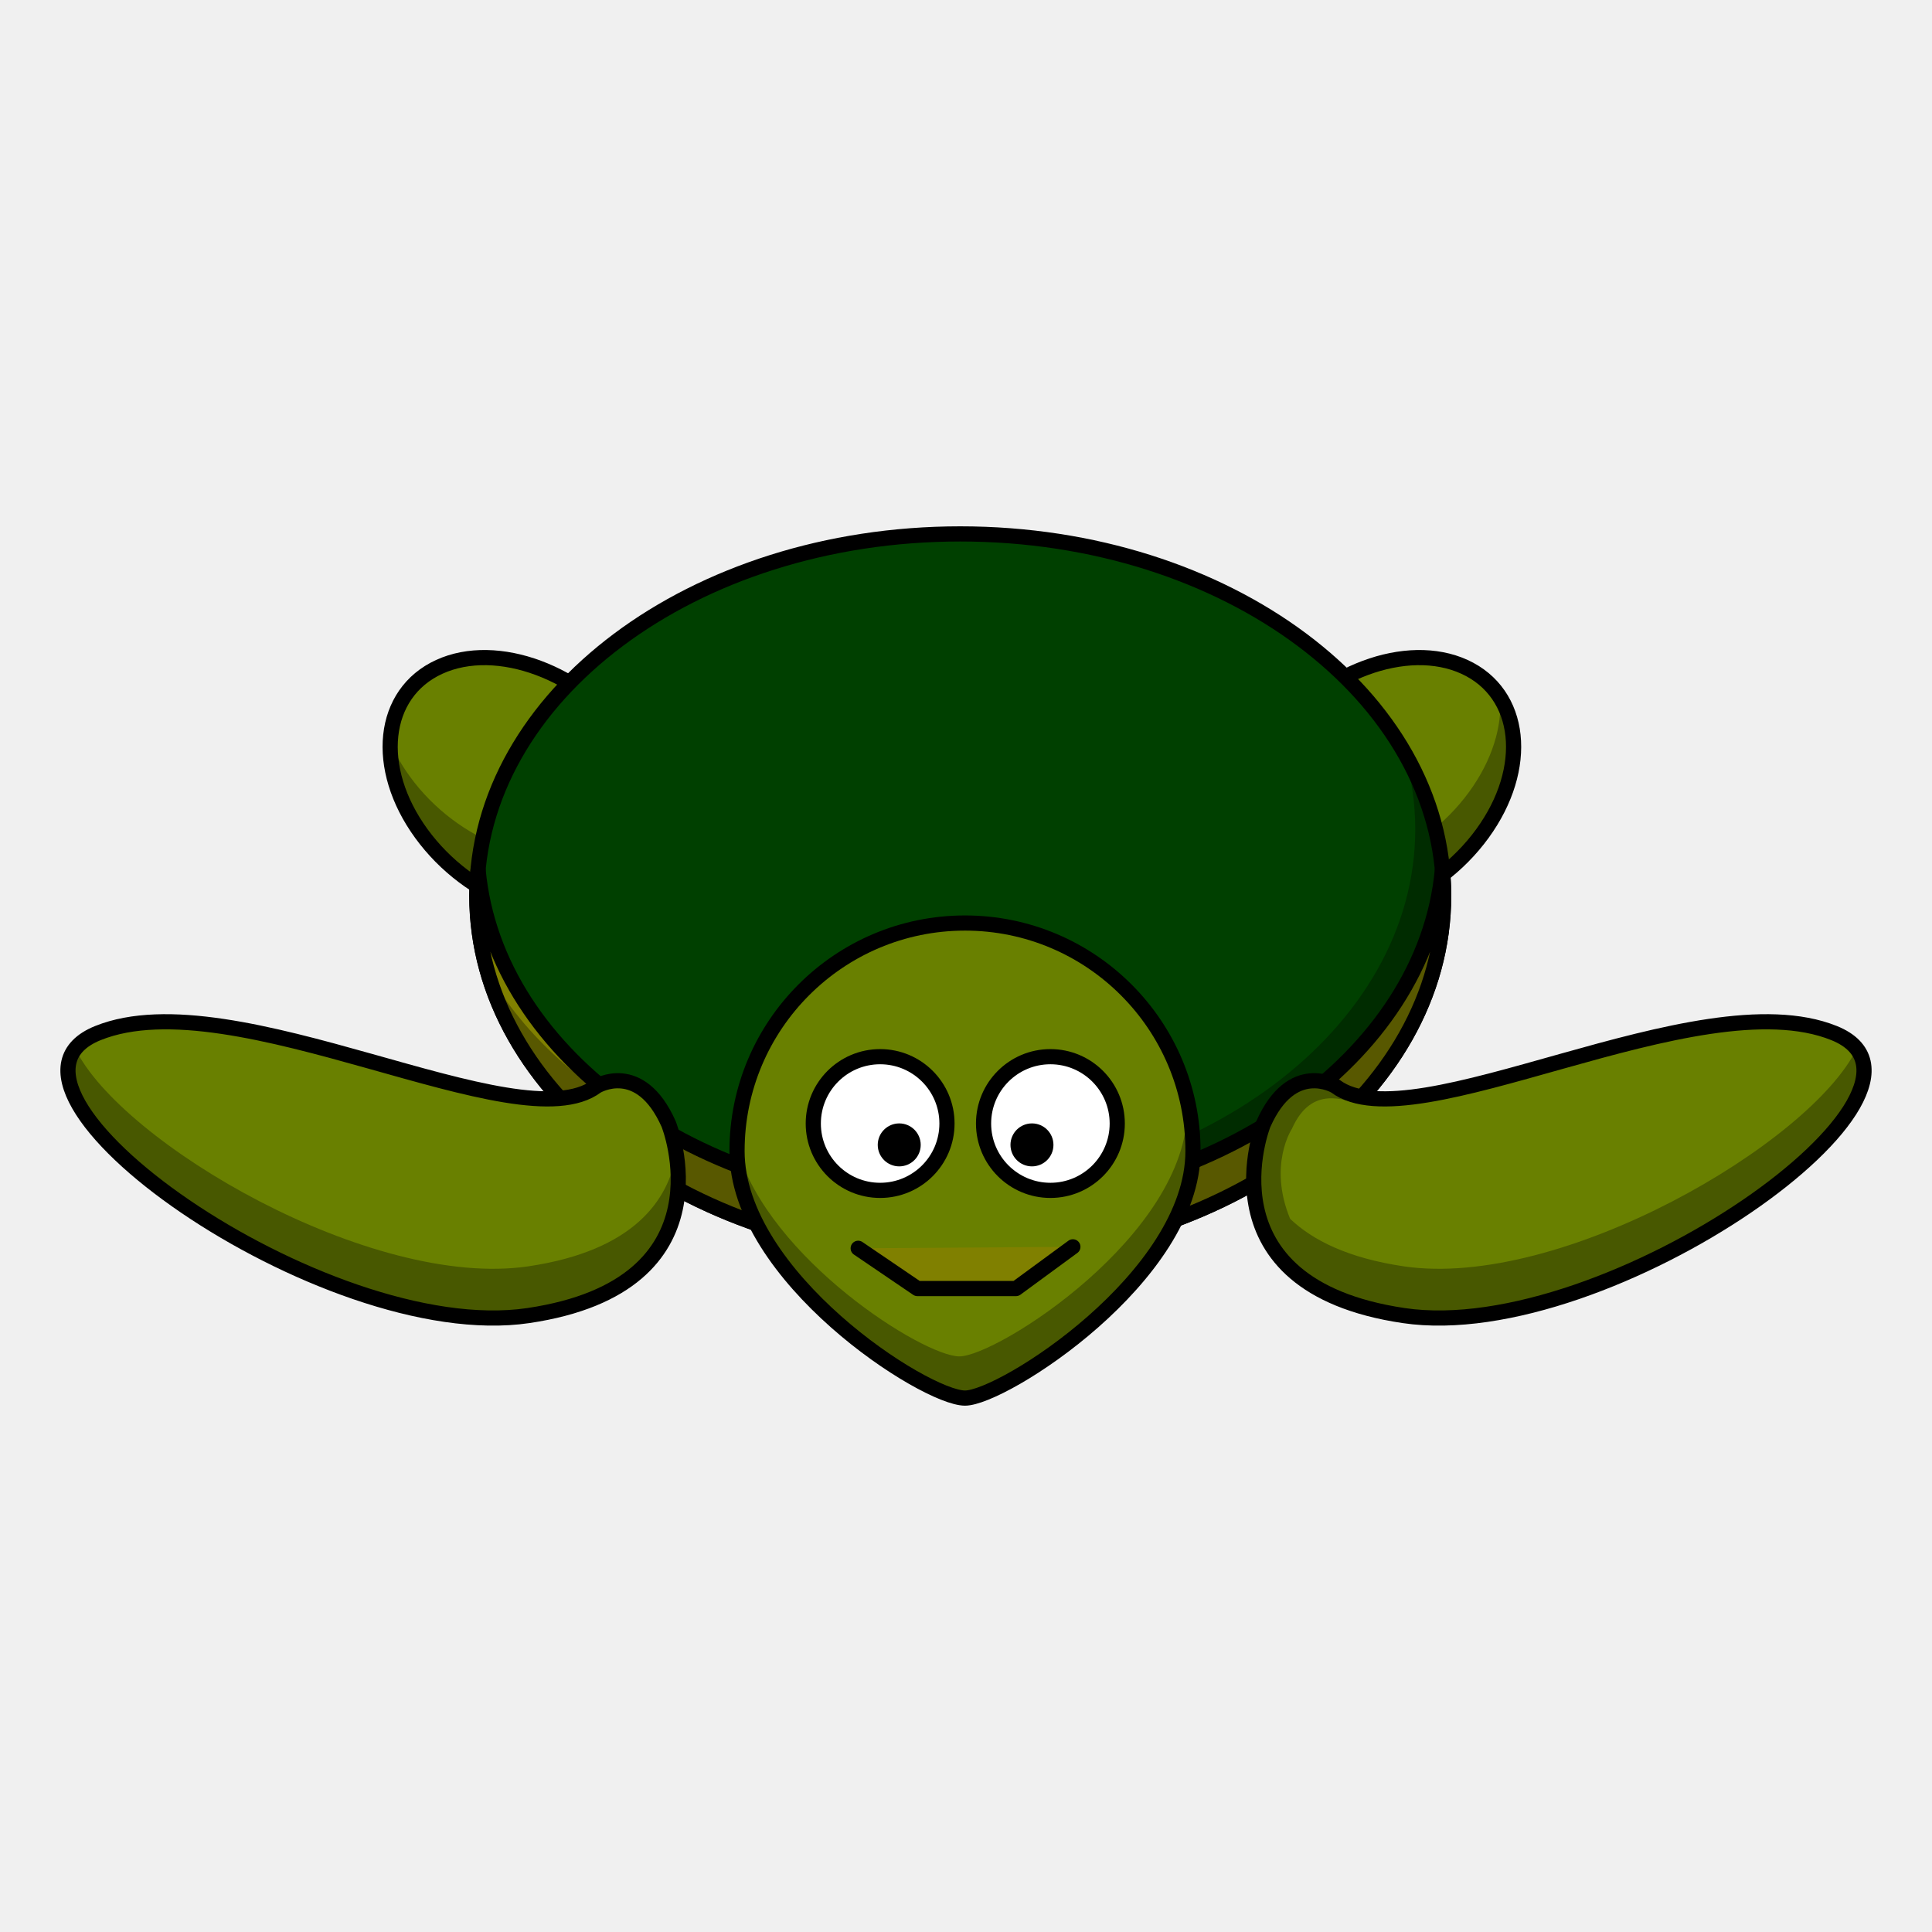
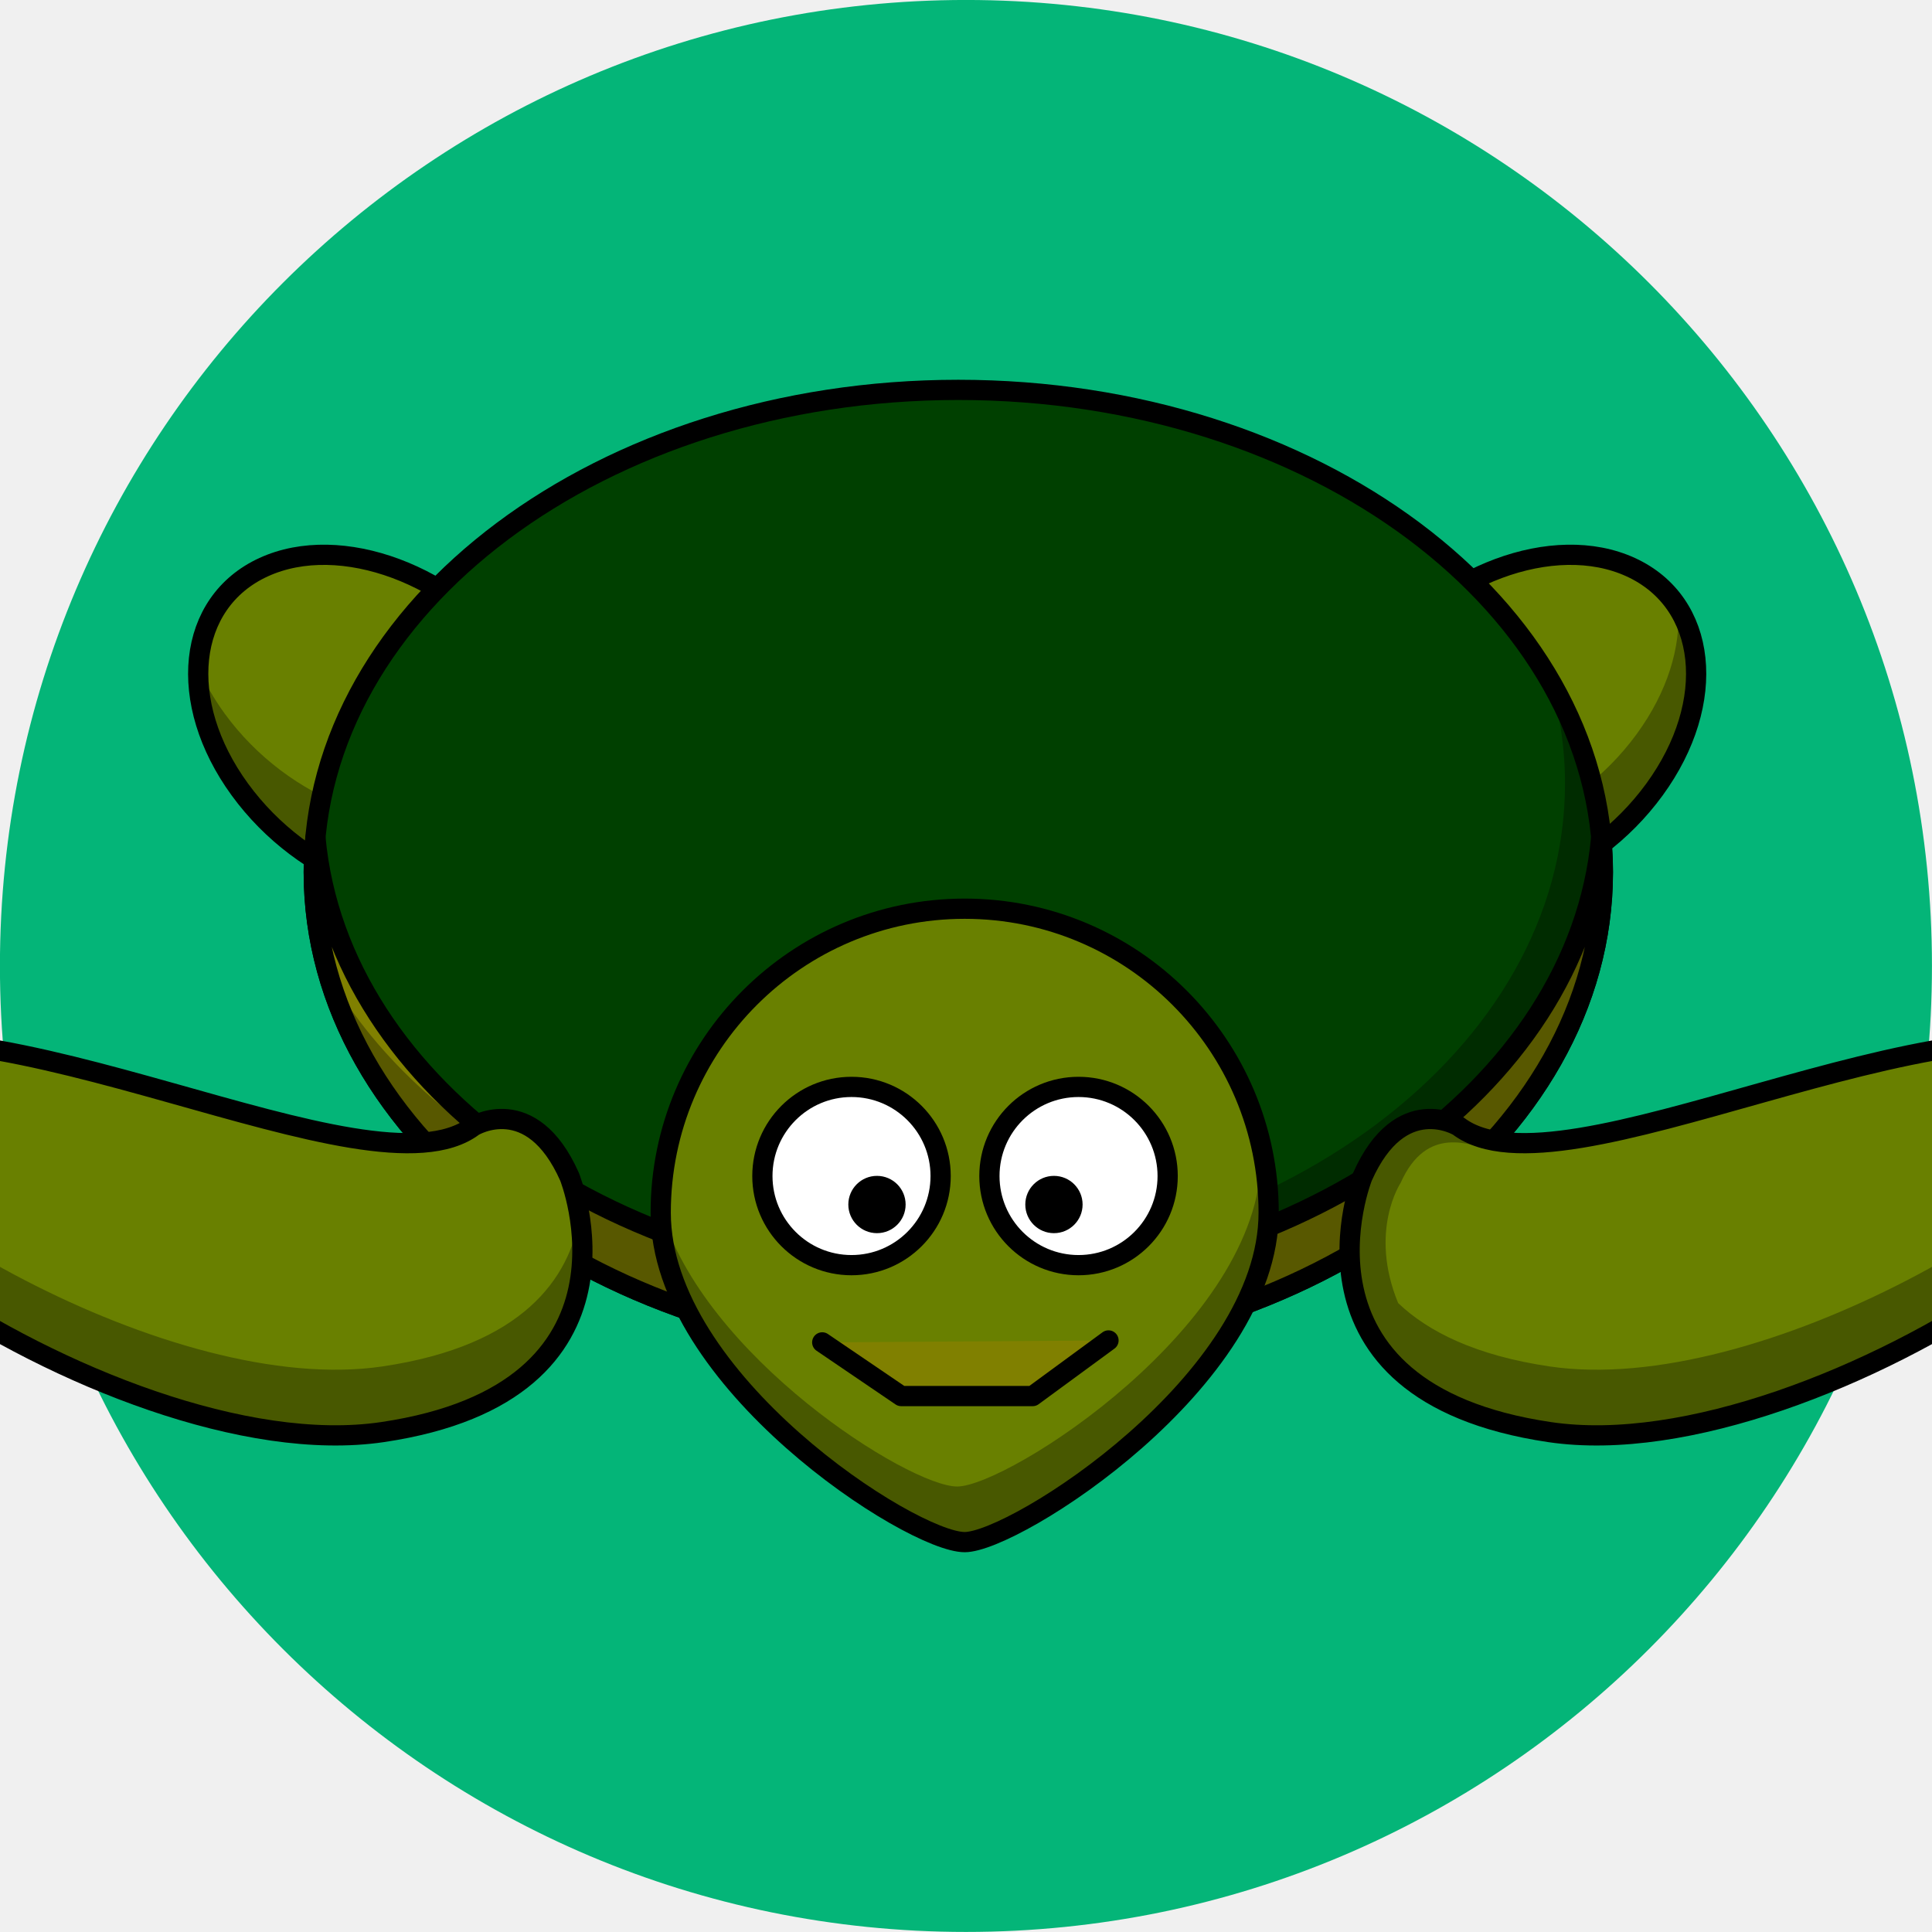
<svg xmlns="http://www.w3.org/2000/svg" width="64px" height="64px" id="svg2985" version="1.1">
  <defs id="defs2987">
    <clipPath clipPathUnits="userSpaceOnUse" id="clipPath4380">
      <g transform="matrix(0.1256194,0,0,0.1256194,2,17.43526)" id="g4382">
        <path d="m 364.775,97.373 c 0,52.673 -57.074,95.373 -127.478,95.373 -70.404,0 -127.478,-42.7 -127.478,-95.373 C 109.819,44.7 166.893,2 237.297,2 307.701,2 364.775,44.7 364.775,97.373 z" id="path4386" stroke-miterlimit="4" style="fill:#004000;fill-rule:nonzero;stroke:#000000;stroke-width:4;stroke-linecap:round;stroke-linejoin:round;stroke-miterlimit:4" />
      </g>
    </clipPath>
  </defs>
  <g id="layer1">
-     <g id="g4388">
+     <path style="fill:#04b578;fill-opacity:1;stroke:none" id="path3194" d="m 26.741,18.359 a 10.671,10.285 0 1 1 -21.342,0 10.671,10.285 0 1 1 21.342,0 z" transform="matrix(2.998814,0,0,3.11127,-16.19277,-25.12127)" />
+     <g id="g4388" transform="matrix(1.333333,0,0,1.333333,-10.66667,-10.66667)">
      <g transform="matrix(0.1256194,0,0,0.1256194,2,17.43526)" id="g3152">
        <path d="m 374.995,81.022 c -12.603,17.314 -35.147,25.706 -50.352,18.743 -15.205,-6.963 -17.315,-26.644 -4.712,-43.958 12.603,-17.314 35.146,-25.706 50.352,-18.743 15.205,6.963 17.315,26.644 4.712,43.958 z" id="imagebot_27" stroke-miterlimit="4" style="fill:#698000;fill-rule:nonzero;stroke:#000000;stroke-width:4;stroke-linecap:round;stroke-linejoin:round;stroke-miterlimit:4" />
      </g>
      <g transform="matrix(0.1256194,0,0,0.1256194,2,17.43526)" id="g3157">
        <path d="m 379.662,45.109 c 0.558,7.74 -2.104,16.592 -8.156,24.906 -12.597,17.305 -35.178,25.709 -50.375,18.75 -4.075,-1.866 -7.182,-4.657 -9.344,-8.062 0.595,8.383 4.938,15.442 12.844,19.062 15.197,6.959 37.778,-1.445 50.375,-18.75 9.217,-12.663 10.553,-26.611 4.656,-35.906 z" id="imagebot_26" stroke-miterlimit="4" style="fill:#000000;fill-opacity:0.314;fill-rule:nonzero;stroke-width:4;stroke-linecap:round;stroke-linejoin:round;stroke-miterlimit:4" />
      </g>
      <g transform="matrix(0.1256194,0,0,0.1256194,2,17.43526)" id="g3162">
        <path d="m 95.192,81.022 c 12.603,17.314 35.147,25.706 50.352,18.743 15.205,-6.963 17.315,-26.644 4.712,-43.958 C 137.652,38.492 115.109,30.101 99.904,37.064 84.698,44.027 82.589,63.708 95.192,81.022 z" id="imagebot_25" stroke-miterlimit="4" style="fill:#698000;fill-rule:nonzero;stroke:#000000;stroke-width:4;stroke-linecap:round;stroke-linejoin:round;stroke-miterlimit:4" />
      </g>
      <g transform="matrix(0.1256194,0,0,0.1256194,2,17.43526)" id="g3167">
        <path d="m 87.005,56.952 c -0.313,7.535 2.355,16.05 8.188,24.062 12.597,17.305 35.146,25.709 50.344,18.75 12.582,-5.762 16.183,-20.239 9.906,-34.875 -0.363,8.739 -4.745,16.138 -12.906,19.875 -15.197,6.959 -37.747,-1.445 -50.344,-18.75 -2.168,-2.979 -3.882,-6.019 -5.188,-9.062 z" id="imagebot_24" stroke-miterlimit="4" style="fill:#000000;fill-opacity:0.314;fill-rule:nonzero;stroke-width:4;stroke-linecap:round;stroke-linejoin:round;stroke-miterlimit:4" />
      </g>
      <g transform="matrix(0.1256194,0,0,0.1256194,2,17.43526)" id="g3172">
        <path d="m 364.775,97.373 c 0,52.673 -57.074,95.373 -127.478,95.373 -70.404,0 -127.478,-42.7 -127.478,-95.373 C 109.819,44.7 166.893,2 237.297,2 307.701,2 364.775,44.7 364.775,97.373 z" id="imagebot_23" stroke-miterlimit="4" style="fill:#004000;fill-rule:nonzero;stroke:#000000;stroke-width:4;stroke-linecap:round;stroke-linejoin:round;stroke-miterlimit:4" />
      </g>
      <g transform="matrix(0.1256194,0,0,0.1256194,2,17.43526)" id="g3177">
        <path d="m 110.156,90.625 c -0.208,2.229 -0.344,4.481 -0.344,6.75 0,52.673 57.065,95.375 127.469,95.375 70.404,0 127.5,-42.702 127.5,-95.375 0,-2.269 -0.135,-4.521 -0.344,-6.75 -4.628,49.524 -59.785,88.625 -127.156,88.625 -67.371,-2e-5 -122.497,-39.101 -127.125,-88.625 z" id="imagebot_22" stroke-miterlimit="4" style="fill:#808000;fill-rule:nonzero;stroke:#000000;stroke-width:4;stroke-linecap:round;stroke-linejoin:round;stroke-miterlimit:4" />
      </g>
      <g transform="matrix(0.1256194,0,0,0.1256194,2,17.43526)" id="g3182">
        <path d="m 354.38,59.64 c 1.886,6.523 2.906,13.275 2.906,20.219 0,52.646 -57.132,95.375 -127.5,95.375 -52.451,1e-5 -97.504,-23.734 -117.063,-57.625 12.422,42.929 63.482,75.125 124.563,75.125 70.368,0 127.5,-42.729 127.5,-95.375 0,-13.405 -3.725,-26.142 -10.406,-37.719 z" id="imagebot_21" stroke-miterlimit="4" style="fill:#000000;fill-opacity:0.314;fill-rule:nonzero;stroke-width:4;stroke-linecap:round;stroke-linejoin:round;stroke-miterlimit:4" />
      </g>
      <g transform="matrix(0.1256194,0,0,0.1256194,2,17.43526)" id="g3187">
        <path d="m 336.224,147.627 c 20.5,15.5 95.5,-28.5 131.5,-14 36,14.5 -59.5,82.5 -113.5,74.5 -54,-8 -37,-50.5 -37,-50.5 7.554,-16.997 19,-10 19,-10 z" id="imagebot_20" stroke-miterlimit="4" style="fill:#698000;fill-rule:evenodd;stroke:#000000;stroke-width:4;stroke-miterlimit:4" />
      </g>
      <g transform="matrix(0.1256194,0,0,0.1256194,2,17.43526)" id="g3222">
        <path d="m 473.693,137.765 c -12.081,24.848 -78.005,63.518 -119.469,57.375 -14.586,-2.161 -23.978,-6.851 -29.938,-12.531 -5.861,-14.242 0.482,-23.752 0.482,-23.752 5.208,-11.717 14.042,-7.433 17.924,-6.498 l 0,-1.969 c -2.521,-0.523 -4.7,-1.413 -6.469,-2.75 0,0 -2.184,-1.354 -5.281,-1.438 -0.249,-0.007 -0.49,-0.011 -0.75,0 -3.9,0.165 -8.985,2.474 -12.969,11.438 0,0 -1.258,3.177 -2,7.938 -0.059,0.376 -0.105,0.761 -0.156,1.156 -0.058,0.447 -0.11,0.874 -0.156,1.344 -0.087,0.88 -0.155,1.802 -0.188,2.75 -0.016,0.462 -0.031,0.931 -0.031,1.406 1.5e-4,0.495 0.012,0.992 0.031,1.5 0.016,0.408 0.033,0.804 0.062,1.219 0.077,1.107 0.216,2.23 0.406,3.375 0.062,0.375 0.111,0.748 0.188,1.125 0.044,0.221 0.107,0.434 0.156,0.656 0.083,0.371 0.184,0.753 0.281,1.125 0.057,0.219 0.126,0.437 0.188,0.656 0.061,0.216 0.121,0.44 0.188,0.656 0.054,0.178 0.098,0.354 0.156,0.531 0.127,0.389 0.262,0.767 0.406,1.156 0.231,0.625 0.471,1.253 0.75,1.875 0.285,0.636 0.599,1.245 0.938,1.875 0.323,0.602 0.687,1.218 1.062,1.812 0.037,0.058 0.056,0.129 0.094,0.188 0.293,0.456 0.612,0.894 0.938,1.344 0.122,0.168 0.249,0.333 0.375,0.5 0.404,0.535 0.828,1.07 1.281,1.594 0.51,0.588 1.05,1.148 1.625,1.719 1.144,1.135 2.419,2.233 3.844,3.281 1.383,1.018 2.922,1.993 4.594,2.906 0.114,0.062 0.228,0.126 0.344,0.188 0.801,0.428 1.63,0.849 2.5,1.25 5.091,2.348 11.358,4.224 19.125,5.375 49.936,7.398 135.363,-50.198 119.469,-70.375 z" id="imagebot_13" stroke-miterlimit="4" style="fill:#000000;fill-opacity:0.314;fill-rule:evenodd;stroke-width:4;stroke-miterlimit:4" />
      </g>
      <g transform="matrix(0.1256194,0,0,0.1256194,2,17.43526)" id="g3227">
        <path d="m 141.409,147.627 c -20.5,15.5 -95.5,-28.5 -131.5,-14 -36,14.5 59.5,82.5 113.5,74.5 54,-8 37,-50.5 37,-50.5 -7.554,-16.997 -19,-10 -19,-10 z" id="imagebot_12" stroke-miterlimit="4" style="fill:#698000;fill-rule:evenodd;stroke:#000000;stroke-width:4;stroke-miterlimit:4" />
      </g>
      <g transform="matrix(0.1256194,0,0,0.1256194,2,17.43526)" id="g3232">
        <path d="m 3.94,137.765 c 12.081,24.848 78.005,63.518 119.469,57.375 28.013,-4.15 36.916,-17.593 39,-29.562 1.982,12.696 0.266,36.745 -39,42.562 -49.936,7.398 -135.363,-50.198 -119.469,-70.375 z" id="imagebot_11" stroke-miterlimit="4" style="fill:#000000;fill-opacity:0.314;fill-rule:evenodd;stroke-width:4;stroke-miterlimit:4" />
      </g>
      <g clip-path="url(#clipPath4380)" id="g4257">
        <path transform="translate(42.63636,18.09091)" d="M 3.182,15.091 0.231,16.747 -2.678,15.019 -2.636,11.636 0.314,9.981 3.223,11.708 z" id="path4249" style="fill:#144f14;fill-opacity:1;stroke:#000000;stroke-width:0.5;stroke-miterlimit:4;stroke-opacity:1;stroke-dasharray:none" />
        <path style="fill:#285e28;fill-opacity:1;stroke:#000000;stroke-width:0.5;stroke-miterlimit:4;stroke-opacity:1;stroke-dasharray:none" id="path4245" d="M 3.182,15.091 0.231,16.747 -2.678,15.019 -2.636,11.636 0.314,9.981 3.223,11.708 z" transform="translate(35.72727,18.09091)" />
        <path transform="translate(28.72727,18.09091)" d="M 3.182,15.091 0.231,16.747 -2.678,15.019 -2.636,11.636 0.314,9.981 3.223,11.708 z" id="path4247" style="fill:#285e28;fill-opacity:1;stroke:#000000;stroke-width:0.5;stroke-miterlimit:4;stroke-opacity:1;stroke-dasharray:none" />
        <path style="fill:#285e28;fill-opacity:1;stroke:#000000;stroke-width:0.5;stroke-miterlimit:4;stroke-opacity:1;stroke-dasharray:none" id="path3467" d="M 3.182,15.091 0.231,16.747 -2.678,15.019 -2.636,11.636 0.314,9.981 3.223,11.708 z" transform="translate(32.36364,11.90909)" />
        <path transform="translate(39.45455,12.09091)" d="M 3.182,15.091 0.231,16.747 -2.678,15.019 -2.636,11.636 0.314,9.981 3.223,11.708 z" id="path4237" style="fill:#144f14;fill-opacity:1;stroke:#000000;stroke-width:0.5;stroke-miterlimit:4;stroke-opacity:1;stroke-dasharray:none" />
        <path transform="translate(36,5.909091)" d="M 3.182,15.091 0.231,16.747 -2.678,15.019 -2.636,11.636 0.314,9.981 3.223,11.708 z" id="path4239" style="fill:#285e28;fill-opacity:1;stroke:#000000;stroke-width:0.5;stroke-miterlimit:4;stroke-opacity:1;stroke-dasharray:none" />
        <path style="fill:#144f14;fill-opacity:1;stroke:#000000;stroke-width:0.5;stroke-miterlimit:4;stroke-opacity:1;stroke-dasharray:none" id="path4241" d="M 3.182,15.091 0.231,16.747 -2.678,15.019 -2.636,11.636 0.314,9.981 3.223,11.708 z" transform="translate(46.63636,12.18182)" />
        <path transform="translate(28.81818,5.636364)" d="M 3.182,15.091 0.231,16.747 -2.678,15.019 -2.636,11.636 0.314,9.981 3.223,11.708 z" id="path4243" style="fill:#285e28;fill-opacity:1;stroke:#000000;stroke-width:0.5;stroke-miterlimit:4;stroke-opacity:1;stroke-dasharray:none" />
        <path style="fill:#144f14;fill-opacity:1;stroke:#000000;stroke-width:0.5;stroke-miterlimit:4;stroke-opacity:1;stroke-dasharray:none" id="path4251" d="M 3.182,15.091 0.231,16.747 -2.678,15.019 -2.636,11.636 0.314,9.981 3.223,11.708 z" transform="translate(25.36364,11.81818)" />
        <path transform="translate(18.36364,11.54546)" d="M 3.182,15.091 0.231,16.747 -2.678,15.019 -2.636,11.636 0.314,9.981 3.223,11.708 z" id="path4253" style="fill:#144f14;fill-opacity:1;stroke:#000000;stroke-width:0.5;stroke-miterlimit:4;stroke-opacity:1;stroke-dasharray:none" />
        <path style="fill:#144f14;fill-opacity:1;stroke:#000000;stroke-width:0.5;stroke-miterlimit:4;stroke-opacity:1;stroke-dasharray:none" id="path4255" d="M 3.182,15.091 0.231,16.747 -2.678,15.019 -2.636,11.636 0.314,9.981 3.223,11.708 z" transform="translate(21.45455,18.27273)" />
      </g>
      <g transform="matrix(0.1256194,0,0,0.1256194,2,17.43526)" id="g3192">
        <path d="m 298.675,164.731 c 0,33.186 -50.191,65.155 -60.119,65.155 -10.557,0 -60.119,-31.97 -60.119,-65.155 0,-33.186 26.933,-60.119 60.119,-60.119 33.186,0 60.119,26.933 60.119,60.119 z" id="imagebot_19" stroke-miterlimit="4" style="fill:#698000;fill-rule:nonzero;stroke:#000000;stroke-width:4;stroke-linecap:round;stroke-linejoin:round;stroke-miterlimit:4" />
      </g>
      <g transform="matrix(0.1256194,0,0,0.1256194,2,17.43526)" id="g3197">
        <path d="m 233.8,157.483 c 0,9.735 -7.892,17.627 -17.627,17.627 -9.735,0 -17.627,-7.892 -17.627,-17.627 0,-9.735 7.892,-17.627 17.627,-17.627 9.735,0 17.627,7.892 17.627,17.627 z" id="imagebot_18" stroke-miterlimit="4" style="fill:#ffffff;fill-rule:nonzero;stroke:#000000;stroke-width:4;stroke-linecap:round;stroke-linejoin:round;stroke-miterlimit:4" />
      </g>
      <g transform="matrix(0.1256194,0,0,0.1256194,2,17.43526)" id="g3202">
        <path d="m 226.875,163.117 c 0,3.129 -2.537,5.666 -5.666,5.666 -3.129,0 -5.666,-2.537 -5.666,-5.666 0,-3.129 2.537,-5.666 5.666,-5.666 3.129,0 5.666,2.537 5.666,5.666 z" id="imagebot_17" stroke-miterlimit="4" style="fill:#000000;fill-rule:nonzero;stroke-width:4;stroke-linecap:round;stroke-linejoin:round;stroke-miterlimit:4" />
      </g>
      <g transform="matrix(0.1256194,0,0,0.1256194,2,17.43526)" id="g3207">
        <path d="m 297.099,151.14 c 0.037,0.861 0.062,1.724 0.062,2.594 3e-5,33.186 -50.165,65.156 -60.094,65.156 -9.457,1e-5 -50.232,-25.644 -58.625,-54.844 -0.003,0.23 0,0.457 0,0.688 0,33.186 49.568,65.156 60.125,65.156 9.929,0 60.094,-31.97 60.094,-65.156 0,-4.673 -0.552,-9.226 -1.562,-13.594 z" id="imagebot_16" stroke-miterlimit="4" style="fill:#000000;fill-opacity:0.314;fill-rule:nonzero;stroke-width:4;stroke-linecap:round;stroke-linejoin:round;stroke-miterlimit:4" />
      </g>
      <g transform="matrix(0.1256194,0,0,0.1256194,2,17.43526)" id="g3212">
        <path d="M 210.383,190.383 226,201 l 26,0 15,-11" id="imagebot_36" style="fill:#808000;stroke:#000000;stroke-width:4;stroke-linecap:round;stroke-linejoin:round" />
      </g>
      <g transform="matrix(0.1256194,0,0,0.1256194,2,17.43526)" id="g3257">
        <path d="m 278.701,157.483 c 0,9.735 -7.892,17.627 -17.627,17.627 -9.735,0 -17.627,-7.892 -17.627,-17.627 0,-9.735 7.892,-17.627 17.627,-17.627 9.735,0 17.627,7.892 17.627,17.627 z" id="imagebot_6" stroke-miterlimit="4" style="fill:#ffffff;fill-rule:nonzero;stroke:#000000;stroke-width:4;stroke-linecap:round;stroke-linejoin:round;stroke-miterlimit:4" />
      </g>
      <g transform="matrix(0.1256194,0,0,0.1256194,2,17.43526)" id="g3262">
        <path d="m 261.877,163.117 c 0,3.129 -2.537,5.666 -5.666,5.666 -3.129,0 -5.666,-2.537 -5.666,-5.666 0,-3.129 2.537,-5.666 5.666,-5.666 3.129,0 5.666,2.537 5.666,5.666 z" id="imagebot_5" stroke-miterlimit="4" style="fill:#000000;fill-rule:nonzero;stroke-width:4;stroke-linecap:round;stroke-linejoin:round;stroke-miterlimit:4" />
      </g>
    </g>
  </g>
</svg>
